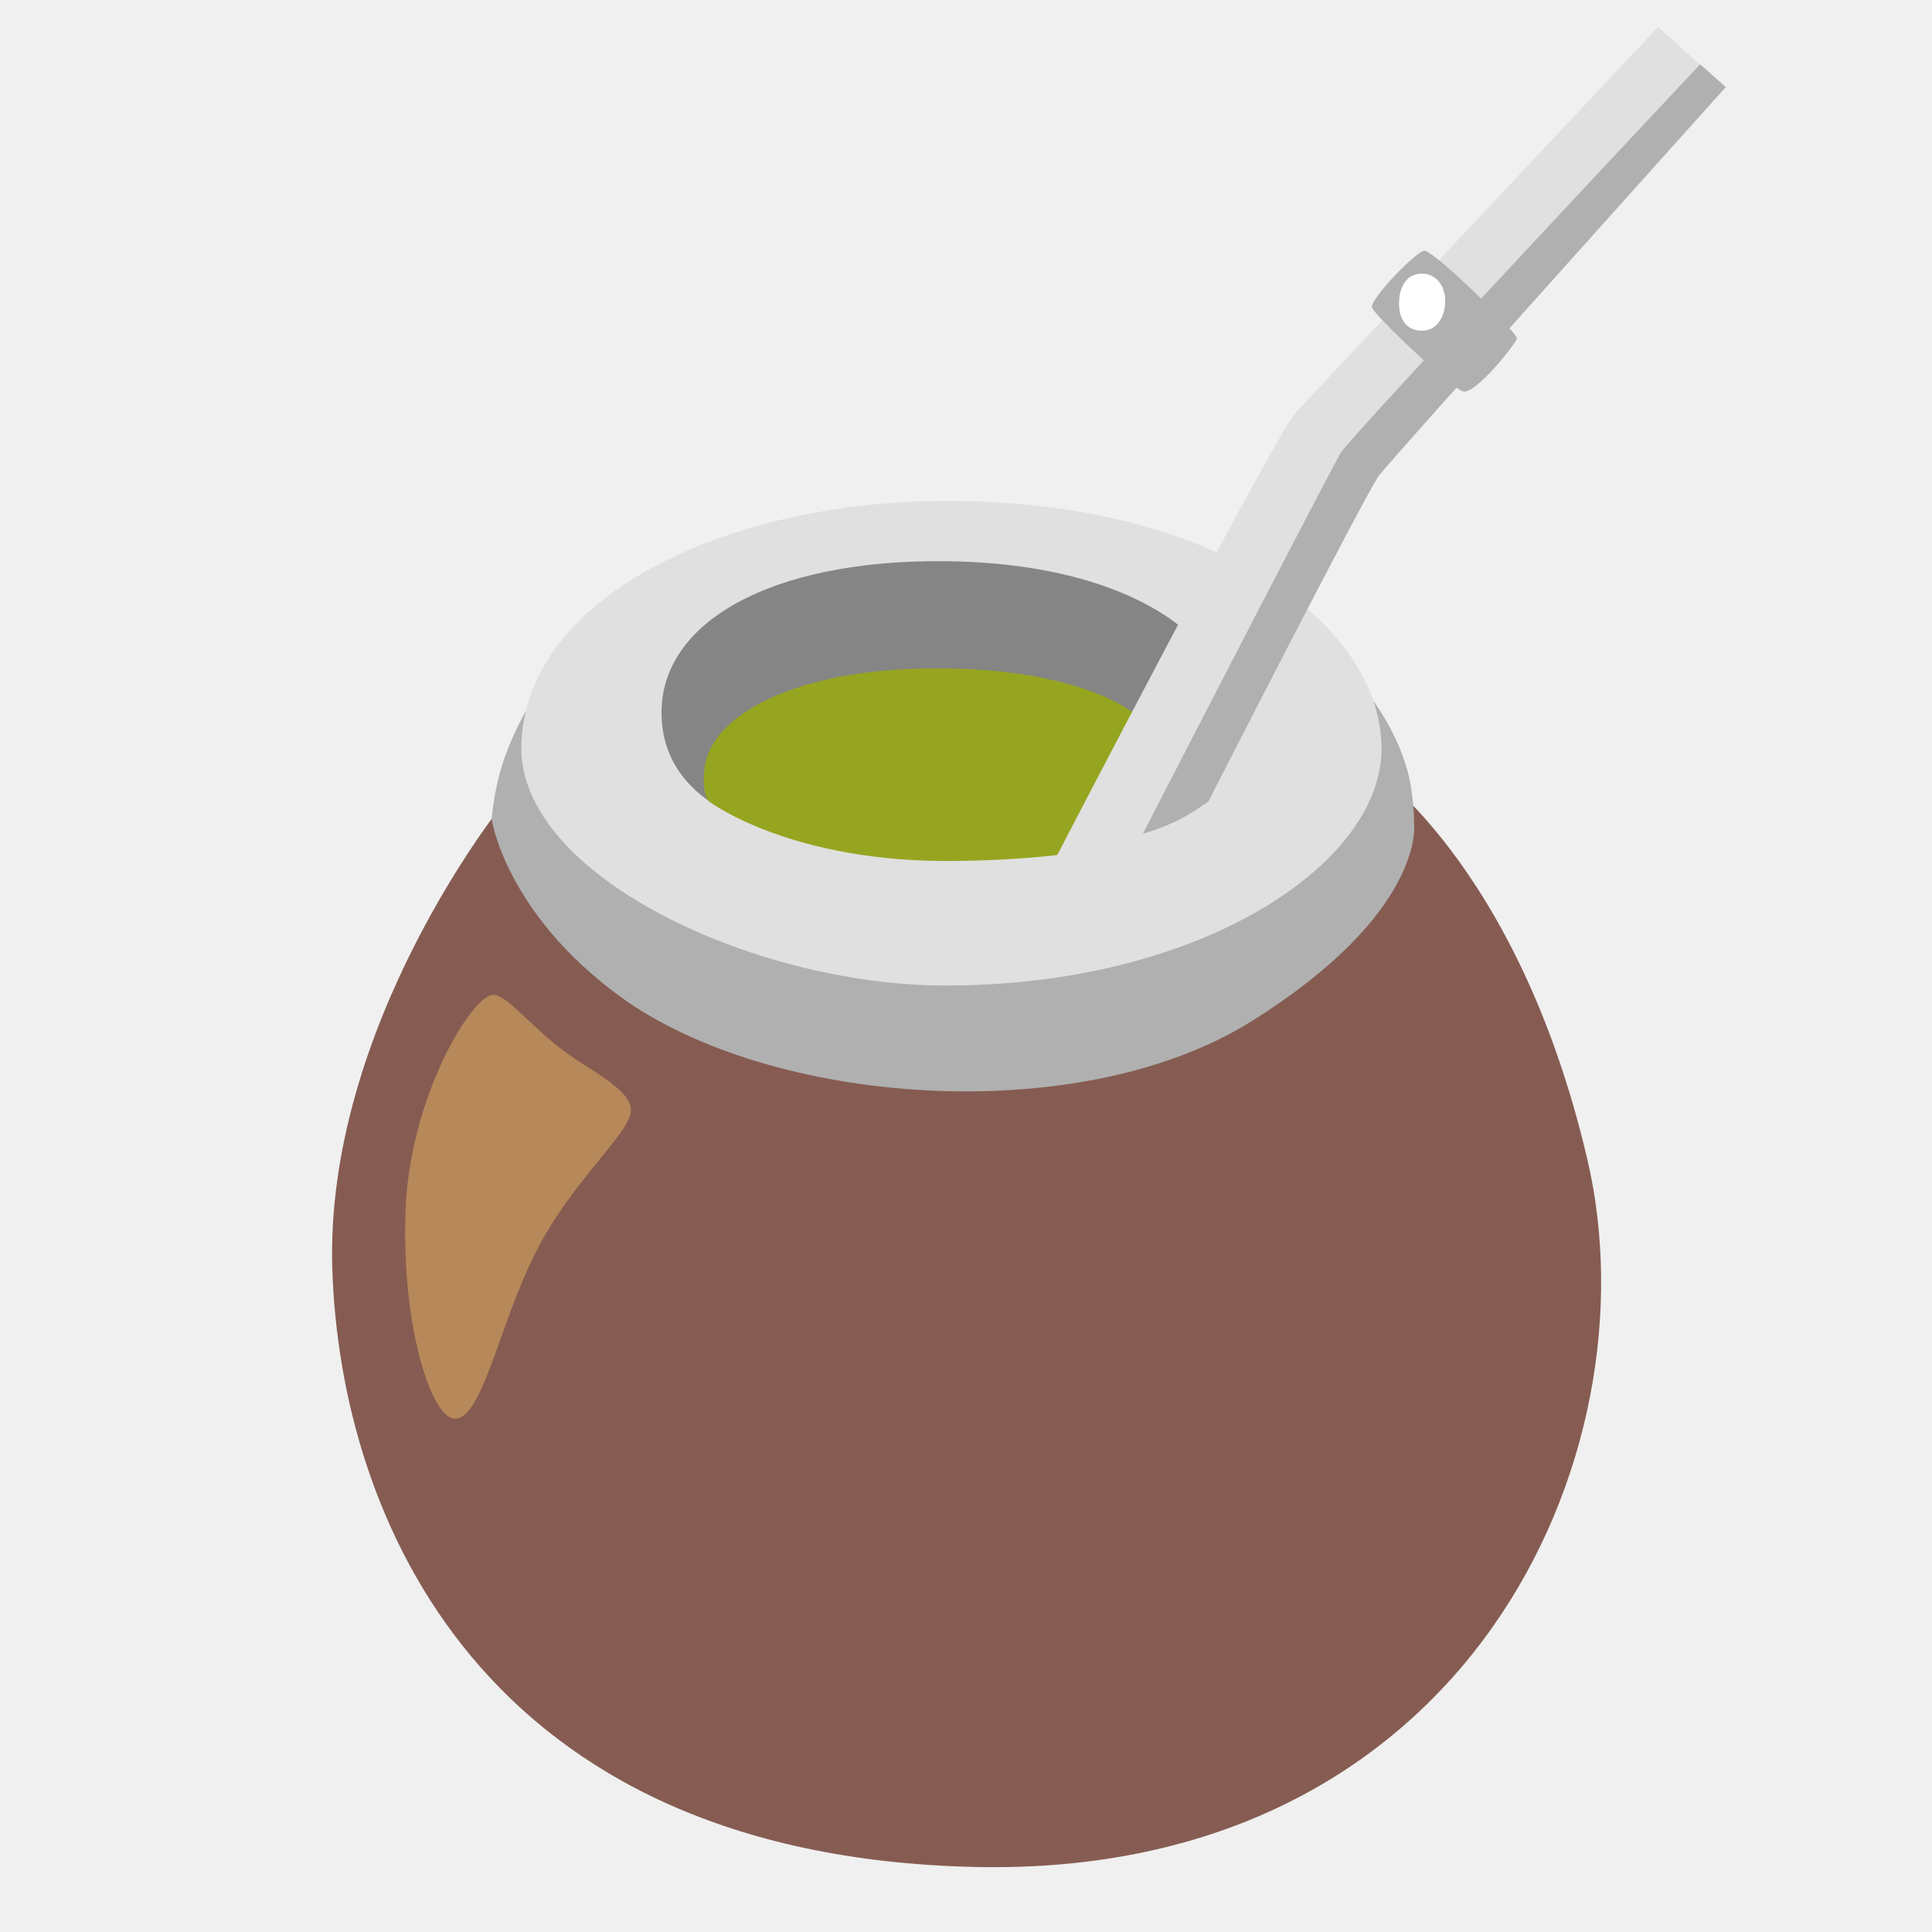
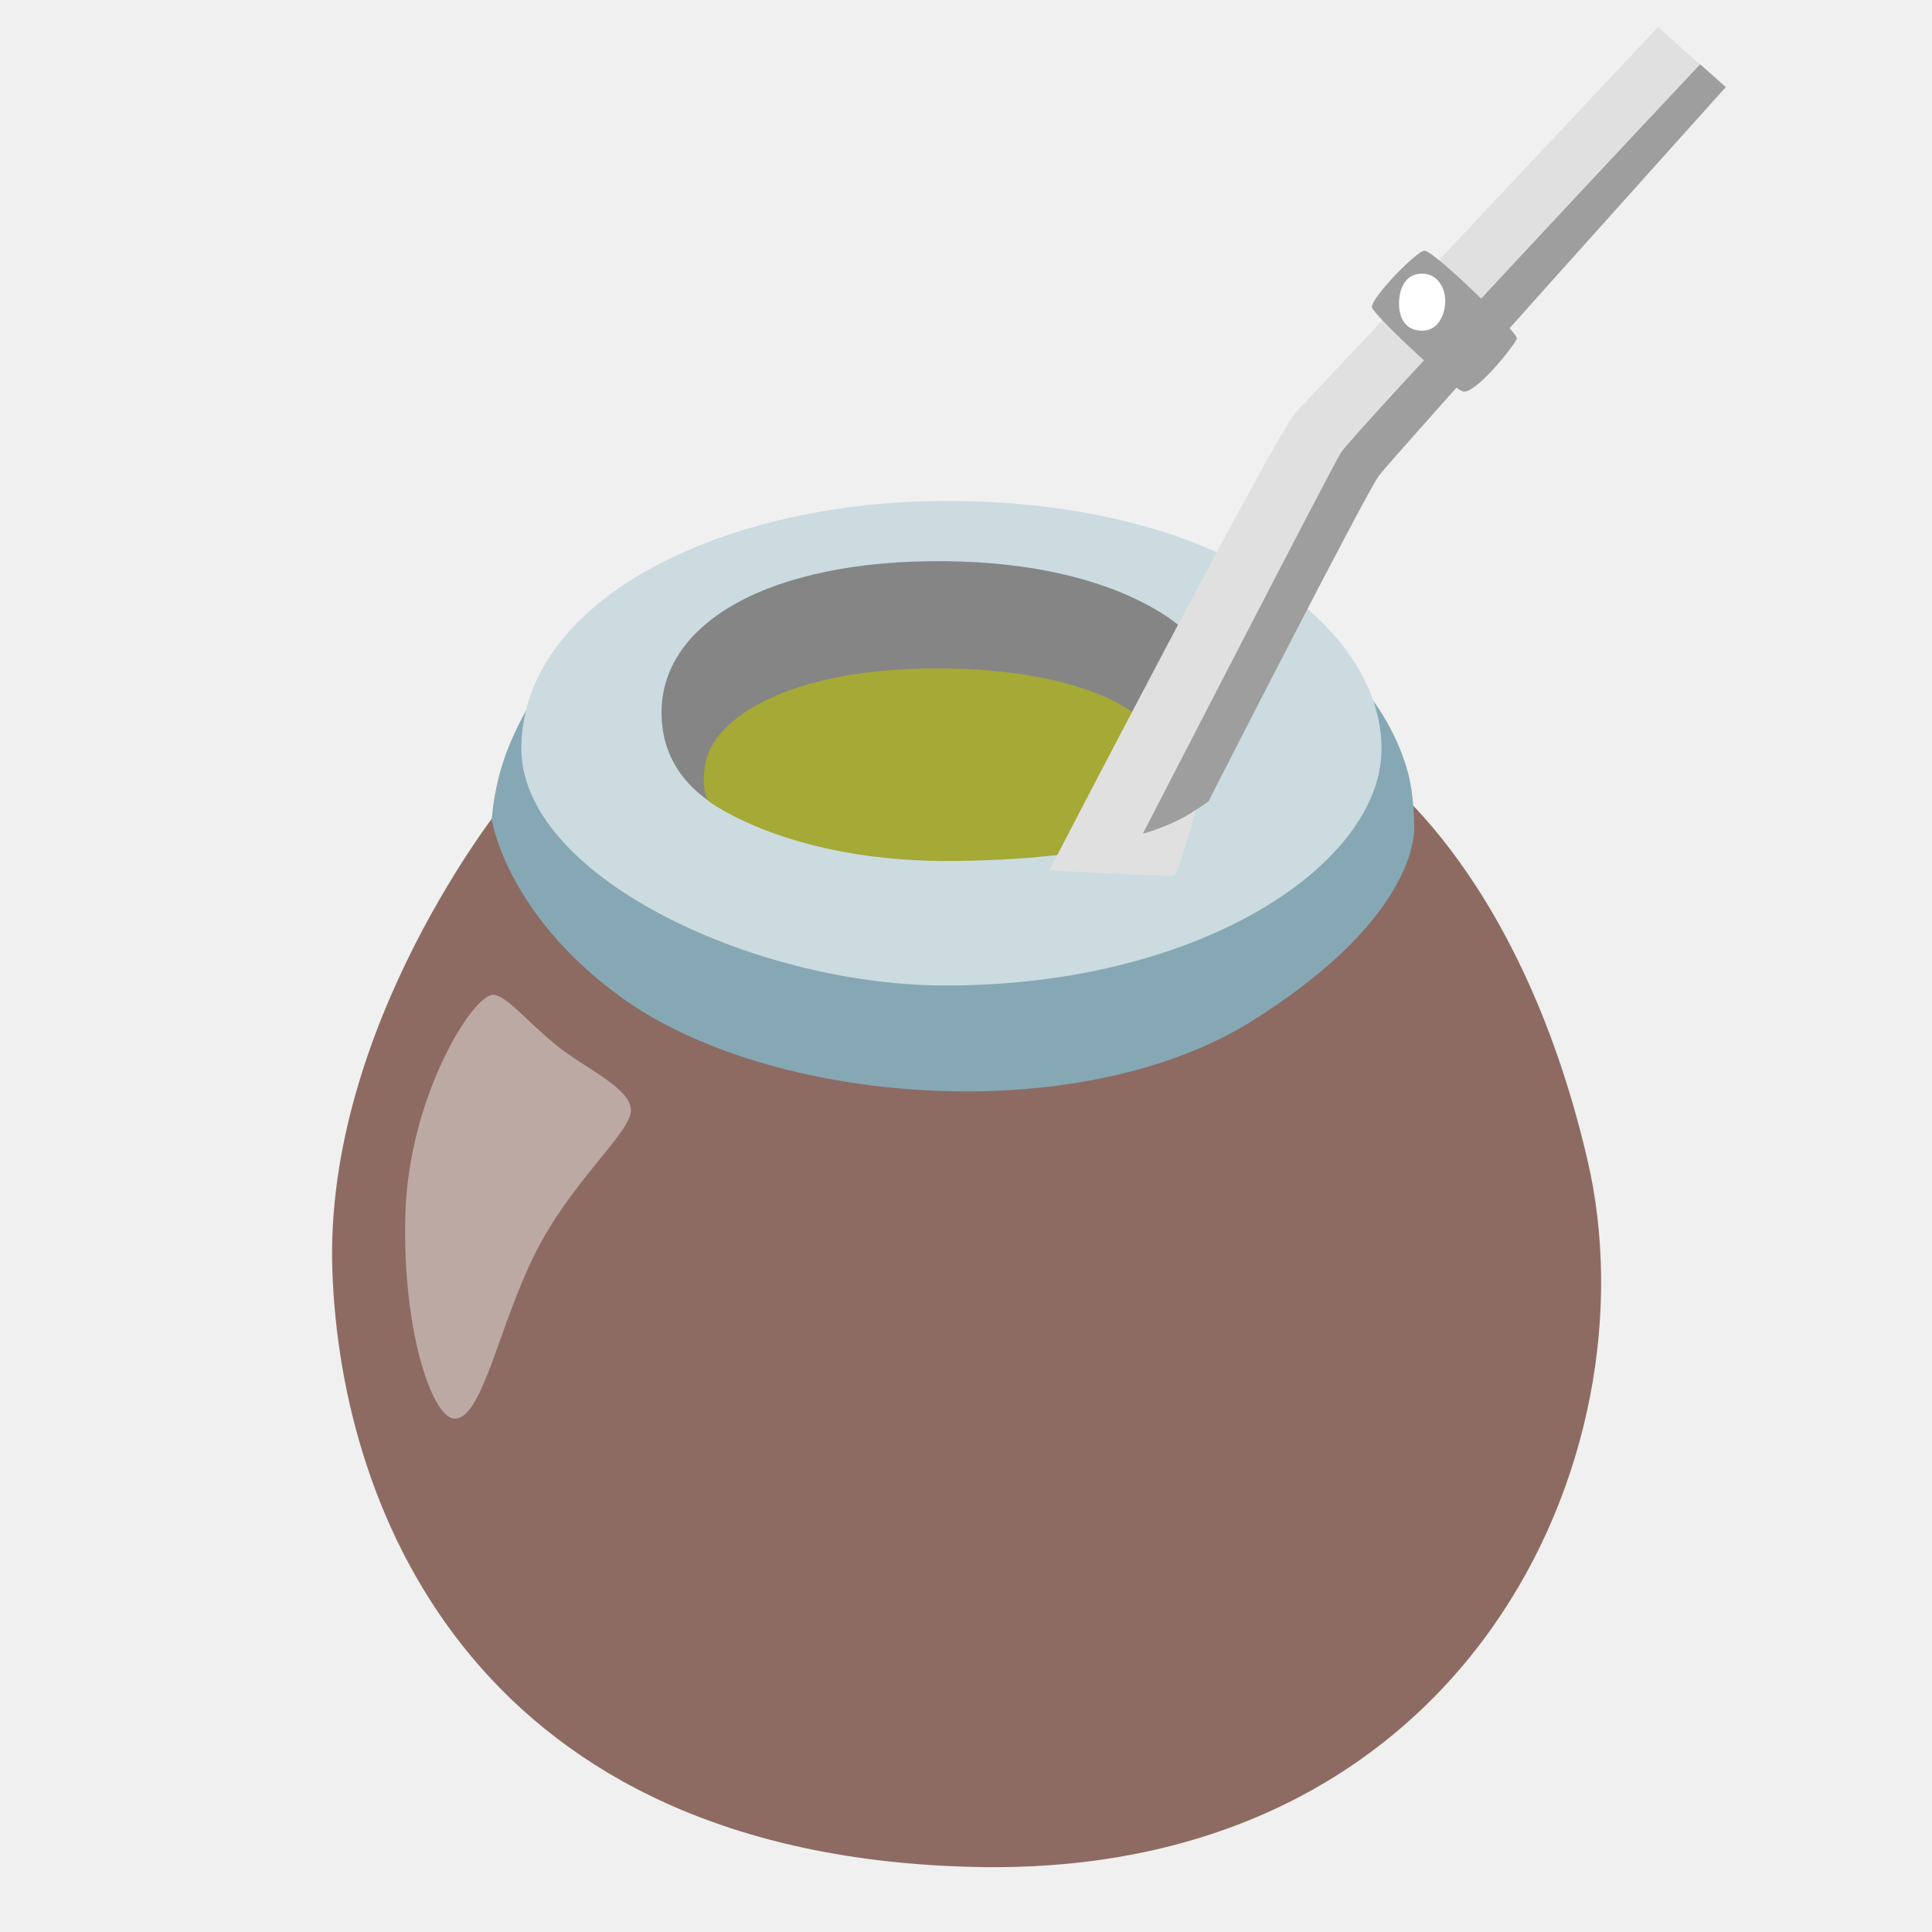
- <svg xmlns="http://www.w3.org/2000/svg" version="1.1" id="Layer_2" x="0px" y="0px" viewBox="0 0 128 128" style="enable-background:new 0 0 128 128;" xml:space="preserve">
-   <path style="fill:#865C52;" d="M33.36,53.21c0,0-11.91,14.74-11.34,30.99s9.83,38.74,42.52,39.49c32.69,0.76,45.2-27.3,40.63-46.86  c-4.64-19.87-14.74-26.27-14.74-26.27L33.36,53.21z" />
-   <path style="fill:#B0B0B0;" d="M32.58,54.3c0,0,0.08-1.69,0.73-3.74c0.59-1.88,1.7-3.77,1.7-3.77S50.62,57.29,51.23,57.6  s18.46,3.79,19.79,3.18c1.33-0.62,16-8.51,17.13-8.92c1.13-0.41,2.67-5.64,2.67-5.64s1.67,2.06,2.44,4.89  c0.45,1.64,0.43,3.56,0.43,3.56s0.66,5.84-10.77,12.99c-11.49,7.18-31.94,5.58-41.84-1.64C33.49,60.47,32.58,54.3,32.58,54.3z" />
-   <path style="fill:#E0E0E0;" d="M63.33,33.19c-14.97-0.17-28.59,6.28-28.79,16.23c-0.18,8.51,15.24,15.79,27.87,15.87  c16.92,0.1,29.12-7.97,29.12-15.69C91.53,41.81,81.48,33.4,63.33,33.19z" />
-   <path style="fill:#858585;" d="M78.86,42.12c0,0-4.21-4.85-16.35-4.94c-11.41-0.09-18.85,4.04-18.68,10.24  c0.18,6.92,9.14,7.87,9.14,7.87l23.11-3.55L78.86,42.12z" />
-   <path style="fill:#96A520;" d="M75.09,47.24c0,0-3.41-2.96-13.03-2.96s-14.91,3.23-15.36,6.47c-0.26,1.87,0.27,2.34,0.27,2.34  s5.39,4.13,16.53,3.95s12.76-2.16,12.76-2.16L75.09,47.24z" />
-   <path style="fill:#E0E0E0;" d="M69.52,57.66c0,0,15-28.93,16.35-30.36s23.98-25.51,23.98-25.51l3.41,3.05l-6.74,7.46  c0,0-16.71,18.51-16.98,19.31c-0.27,0.81-9.07,18.77-9.43,19.4c-0.36,0.63-1.98,6.92-2.34,7.01C77.42,58.11,69.52,57.66,69.52,57.66  z" />
-   <path style="fill:#B0B0B0;" d="M75.72,55.23c0,0,12.4-24.07,13.12-25.24c0.72-1.17,23.8-25.73,23.8-25.73l1.7,1.51  c0,0-22.32,24.83-22.98,25.74C90.42,32.8,80.06,53.1,80.06,53.1s-1.02,0.73-1.79,1.13C76.87,54.95,75.72,55.23,75.72,55.23z" />
-   <path style="fill:#B0B0B0;" d="M94.4,16.61c-0.45-0.1-3.68,3.23-3.5,3.77c0.18,0.54,5.2,5.28,6.01,5.55s3.5-3.14,3.59-3.5  C100.59,22.07,95.21,16.79,94.4,16.61z" />
-   <path style="fill:#FFFFFF;" d="M94.22,18.13c-1.09,0-1.5,0.94-1.53,1.89c-0.03,1.08,0.45,1.89,1.53,1.89s1.53-1.08,1.53-1.98  S95.21,18.13,94.22,18.13z" />
-   <path style="fill:#B78859;" d="M32.71,65.91c-1.36-0.11-5.63,6.76-5.85,14.49c-0.23,7.73,1.76,13.41,3.18,13.58  c1.88,0.23,2.96-6.02,5.4-10.91c2.42-4.85,6.42-8.07,6.36-9.55c-0.06-1.48-3.07-2.73-5-4.32C34.87,67.62,33.58,65.99,32.71,65.91z" />
+ <svg xmlns="http://www.w3.org/2000/svg" width="100%" height="100%" viewBox="0 0 128 128" version="1.1" xml:space="preserve" style="fill-rule:evenodd;clip-rule:evenodd;stroke-linejoin:round;stroke-miterlimit:2;">
+   <path d="M33.36,53.21C33.36,53.21 21.45,67.95 22.02,84.2C22.59,100.45 31.85,122.94 64.54,123.69C97.23,124.45 109.74,96.39 105.17,76.83C100.53,56.96 90.43,50.56 90.43,50.56L33.36,53.21Z" style="fill:rgb(141,107,99);fill-rule:nonzero;" />
+   <path d="M32.58,54.3C32.58,54.3 32.66,52.61 33.31,50.56C33.9,48.68 35.01,46.79 35.01,46.79C35.01,46.79 50.62,57.29 51.23,57.6C51.84,57.91 69.69,61.39 71.02,60.78C72.35,60.16 87.02,52.27 88.15,51.86C89.28,51.45 90.82,46.22 90.82,46.22C90.82,46.22 92.49,48.28 93.26,51.11C93.71,52.75 93.69,54.67 93.69,54.67C93.69,54.67 94.35,60.51 82.92,67.66C71.43,74.84 50.98,73.24 41.08,66.02C33.49,60.47 32.58,54.3 32.58,54.3Z" style="fill:rgb(134,168,180);fill-rule:nonzero;" />
+   <path d="M63.33,33.19C48.36,33.02 34.74,39.47 34.54,49.42C34.36,57.93 49.78,65.21 62.41,65.29C79.33,65.39 91.53,57.32 91.53,49.6C91.53,41.81 81.48,33.4 63.33,33.19Z" style="fill:rgb(203,219,224);fill-rule:nonzero;" />
+   <path d="M78.86,42.12C78.86,42.12 74.65,37.27 62.51,37.18C51.1,37.09 43.66,41.22 43.83,47.42C44.01,54.34 52.97,55.29 52.97,55.29L76.08,51.74L78.86,42.12Z" style="fill:rgb(133,133,133);fill-rule:nonzero;" />
+   <path d="M75.09,47.24C75.09,47.24 71.68,44.28 62.06,44.28C52.44,44.28 47.15,47.51 46.7,50.75C46.44,52.62 46.97,53.09 46.97,53.09C46.97,53.09 52.36,57.22 63.5,57.04C74.64,56.86 76.26,54.88 76.26,54.88L75.09,47.24Z" style="fill:rgb(165,169,54);fill-rule:nonzero;" />
+   <path d="M69.52,57.66C69.52,57.66 84.52,28.73 85.87,27.3C87.22,25.87 109.85,1.79 109.85,1.79L113.26,4.84L106.52,12.3C106.52,12.3 89.81,30.81 89.54,31.61C89.27,32.42 80.47,50.38 80.11,51.01C79.75,51.64 78.13,57.93 77.77,58.02C77.42,58.11 69.52,57.66 69.52,57.66Z" style="fill:rgb(224,224,224);fill-rule:nonzero;" />
+   <path d="M75.72,55.23C75.72,55.23 88.12,31.16 88.84,29.99C89.56,28.82 112.64,4.26 112.64,4.26L114.34,5.77C114.34,5.77 92.02,30.6 91.36,31.51C90.42,32.8 80.06,53.1 80.06,53.1C80.06,53.1 79.04,53.83 78.27,54.23C76.87,54.95 75.72,55.23 75.72,55.23Z" style="fill:rgb(158,158,158);fill-rule:nonzero;" />
+   <path d="M94.4,16.61C93.95,16.51 90.72,19.84 90.9,20.38C91.08,20.92 96.1,25.66 96.91,25.93C97.72,26.2 100.41,22.79 100.5,22.43C100.59,22.07 95.21,16.79 94.4,16.61Z" style="fill:rgb(158,158,158);fill-rule:nonzero;" />
+   <path d="M94.22,18.13C93.13,18.13 92.72,19.07 92.69,20.02C92.66,21.1 93.14,21.91 94.22,21.91C95.3,21.91 95.75,20.83 95.75,19.93C95.75,19.03 95.21,18.13 94.22,18.13Z" style="fill:white;fill-rule:nonzero;" />
+   <path d="M32.71,65.91C31.35,65.8 27.08,72.67 26.86,80.4C26.63,88.13 28.62,93.81 30.04,93.98C31.92,94.21 33,87.96 35.44,83.07C37.86,78.22 41.86,75 41.8,73.52C41.74,72.04 38.73,70.79 36.8,69.2C34.87,67.62 33.58,65.99 32.71,65.91Z" style="fill:rgb(188,169,164);fill-rule:nonzero;" />
</svg>
